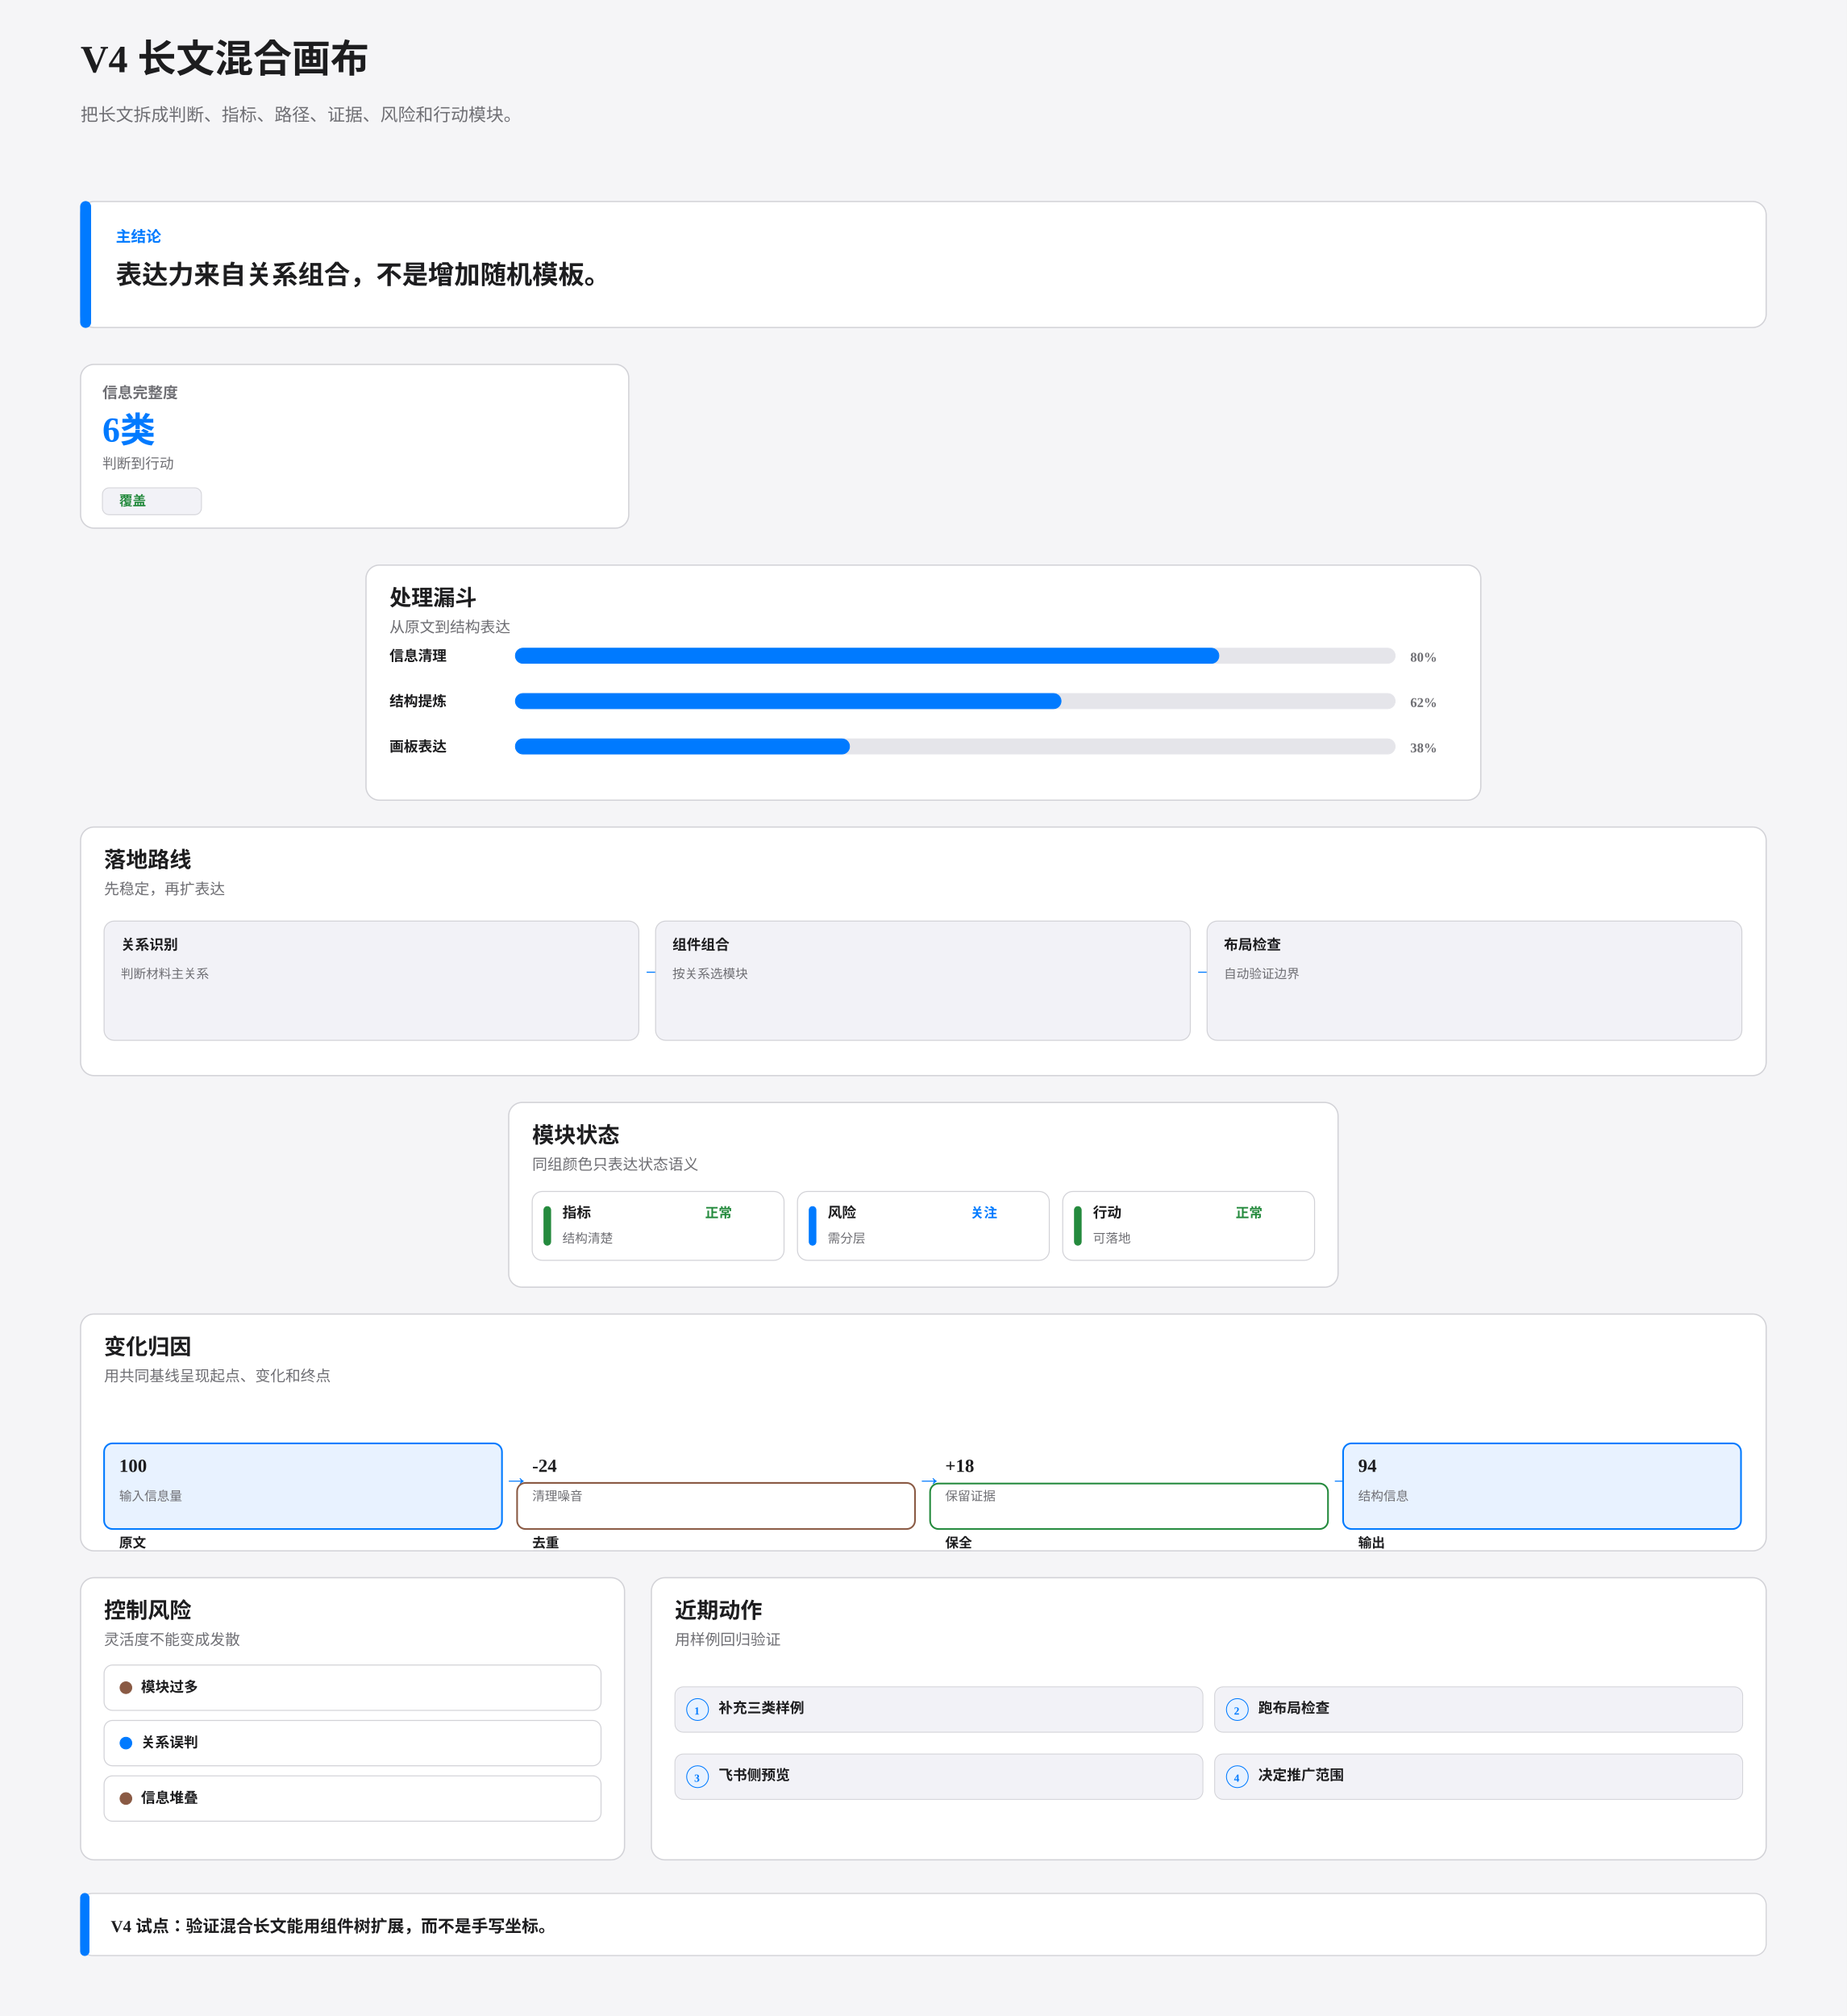
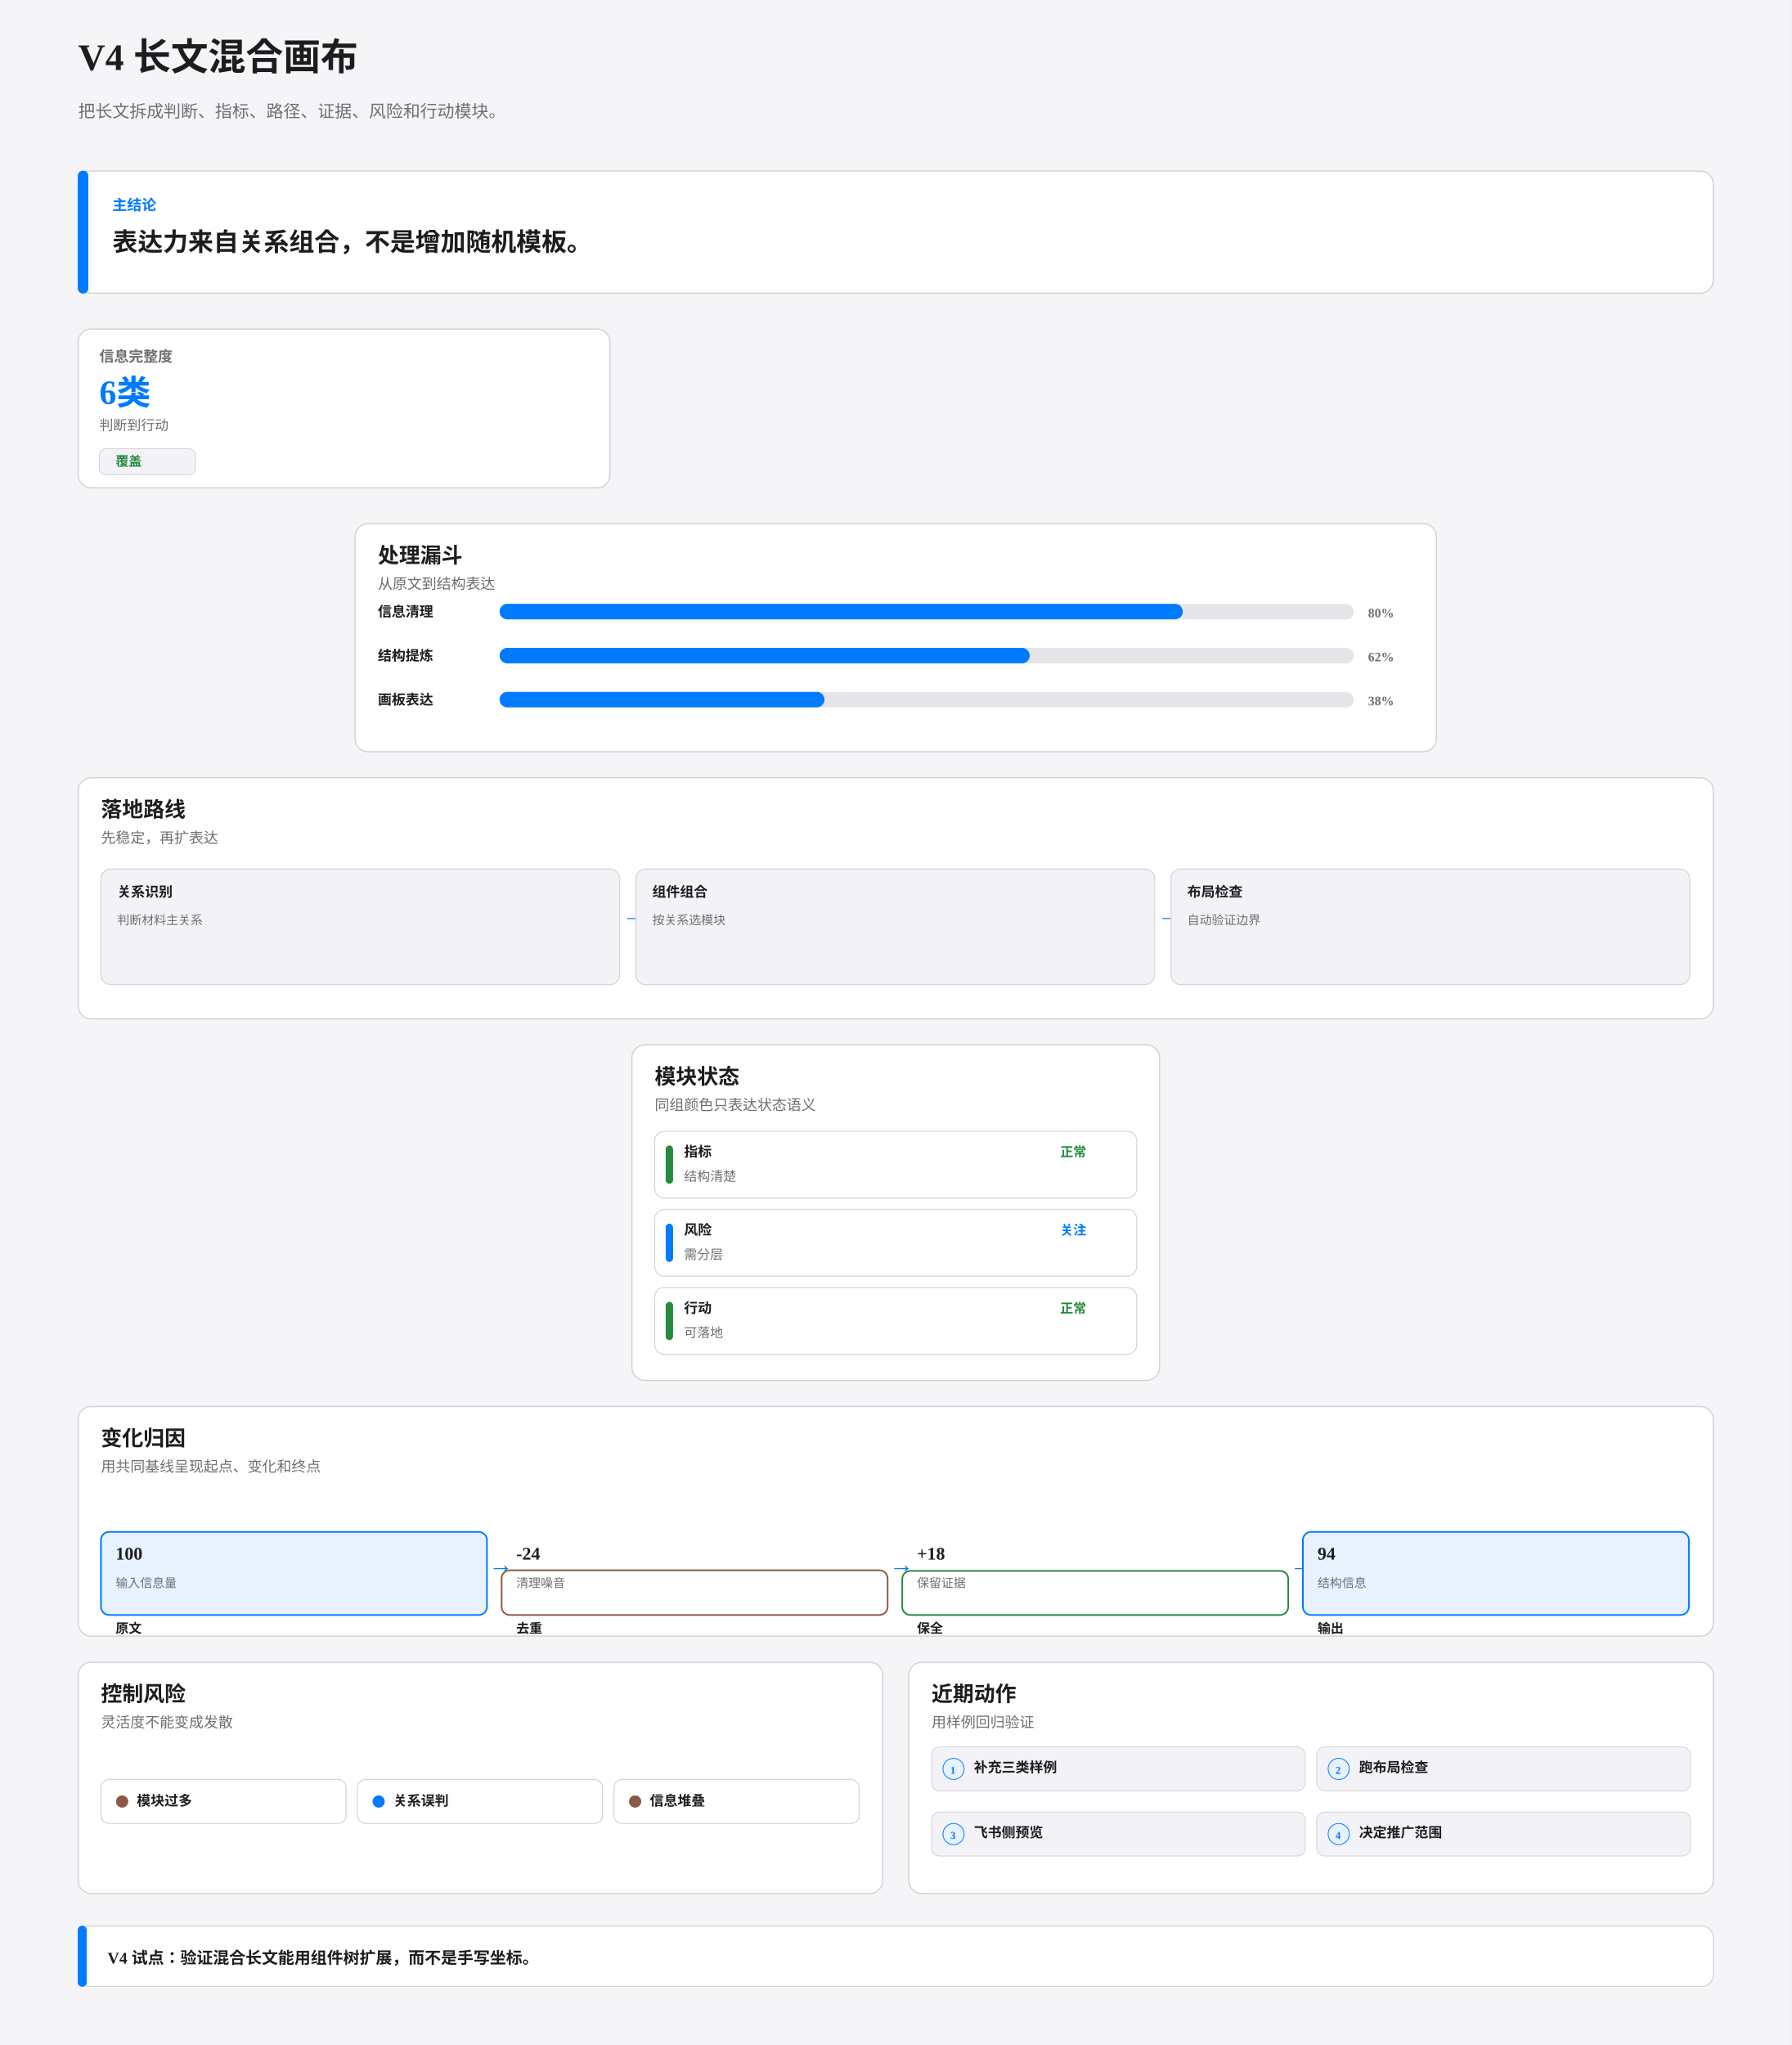
- <svg xmlns="http://www.w3.org/2000/svg" width="2200" height="2401" viewBox="0 0 2200 2401" data-layout-engine="v4" data-expression-mode="modular-canvas">
-   <rect x="0" y="0" width="2200" height="2401" rx="0" fill="#F5F5F7" stroke="#F5F5F7" stroke-width="0" />
+ <svg xmlns="http://www.w3.org/2000/svg" width="2200" height="2511" viewBox="0 0 2200 2511" data-layout-engine="v4" data-layout="expression-canvas" data-pipeline-version="4.3" data-expression-mode="modular-canvas" data-page-skeleton="overview-detail">
+   <rect x="0" y="0" width="2200" height="2511" rx="0" fill="#F5F5F7" stroke="#F5F5F7" stroke-width="0" />
  <g>
-     <g data-v43-block="title" data-block-type="title" data-x="96" data-y="40" data-width="2008" data-height="200" data-column="full">
+     <g data-v43-block="title" data-block-type="title" data-x="96" data-y="40" data-width="2008" data-height="170" data-column="full">
      <text x="96" y="86" font-size="46" fill="#1D1D1F" font-weight="700">
        <tspan x="96" dy="0">V4 长文混合画布</tspan>
      </text>
      <text x="96" y="144" font-size="21" fill="#6E6E73" font-weight="500">
        <tspan x="96" dy="0">把长文拆成判断、指标、路径、证据、风险和行动模块。</tspan>
      </text>
    </g>
-     <g data-v43-block="statement" data-block-type="statement" data-x="96" data-y="240" data-width="2008" data-height="150" data-column="full">
-       <rect x="96" y="240" width="2008" height="150" rx="16" fill="#FFFFFF" stroke="#D2D2D7" stroke-width="1.5" />
-       <rect x="96" y="240" width="12" height="150" rx="6" fill="#007AFF" stroke="#007AFF" stroke-width="1" />
-       <text x="138" y="288" font-size="18" fill="#007AFF" font-weight="700">
+     <g data-v43-block="statement" data-block-type="statement" data-x="96" data-y="210" data-width="2008" data-height="150" data-column="full">
+       <rect x="96" y="210" width="2008" height="150" rx="16" fill="#FFFFFF" stroke="#D2D2D7" stroke-width="1.5" />
+       <rect x="96" y="210" width="12" height="150" rx="6" fill="#007AFF" stroke="#007AFF" stroke-width="1" />
+       <text x="138" y="258" font-size="18" fill="#007AFF" font-weight="700">
        <tspan x="138" dy="0">主结论</tspan>
      </text>
-       <text x="138" y="338" font-size="31" fill="#1D1D1F" font-weight="700">
+       <text x="138" y="308" font-size="31" fill="#1D1D1F" font-weight="700">
        <tspan x="138" dy="0">表达力来自关系组合，不是增加随机模板。</tspan>
      </text>
    </g>
-     <g data-v43-block="metrics" data-block-type="metric-group" data-x="96" data-y="434" data-width="2008" data-height="195" data-column="full">
-       <rect x="96" y="434" width="653" height="195" rx="16" fill="#FFFFFF" stroke="#D2D2D7" stroke-width="1.5" data-tone-group="parallel-metrics" data-metric-card="true" data-metric-row="0" />
-       <text x="122" y="474" font-size="18" fill="#6E6E73" font-weight="700">
+     <g data-v43-block="metrics" data-block-type="metric-group" data-x="96" data-y="404" data-width="2008" data-height="195" data-column="full">
+       <rect x="96" y="404" width="653" height="195" rx="16" fill="#FFFFFF" stroke="#D2D2D7" stroke-width="1.5" data-tone-group="parallel-metrics" data-metric-card="true" data-metric-row="0" />
+       <text x="122" y="444" font-size="18" fill="#6E6E73" font-weight="700">
        <tspan x="122" dy="0">信息完整度</tspan>
      </text>
-       <text x="122" y="526" font-size="42" fill="#007AFF" font-weight="700">
+       <text x="122" y="496" font-size="42" fill="#007AFF" font-weight="700">
        <tspan x="122" dy="0">6类</tspan>
      </text>
-       <text x="122" y="558" font-size="17" fill="#6E6E73" font-weight="500">
+       <text x="122" y="528" font-size="17" fill="#6E6E73" font-weight="500">
        <tspan x="122" dy="0">判断到行动</tspan>
      </text>
-       <rect x="122" y="581" width="118" height="32" rx="8" fill="#F2F2F7" stroke="#D2D2D7" stroke-width="1" />
-       <text x="142" y="602" font-size="16" fill="#248A3D" font-weight="700">
+       <rect x="122" y="551" width="118" height="32" rx="8" fill="#F2F2F7" stroke="#D2D2D7" stroke-width="1" />
+       <text x="142" y="572" font-size="16" fill="#248A3D" font-weight="700">
        <tspan x="142" dy="0">覆盖</tspan>
      </text>
    </g>
-     <g data-v43-block="progress-bar-1" data-block-type="progress-bar" data-x="436" data-y="673" data-width="1328" data-height="280" data-column="center" data-row="0" data-span="8" data-row-alignment="centered" data-offset-span="2" data-density="medium" data-preferred-width="988" data-text-units="33" data-item-count="3" data-item-layout="rows" data-layout-reason="compact-chart">
-       <rect x="436" y="673" width="1328" height="280" rx="16" fill="#FFFFFF" stroke="#D2D2D7" stroke-width="1.5" data-v4-block-card="true" />
-       <text x="464" y="721" font-size="26" fill="#1D1D1F" font-weight="700">
+     <g data-v43-block="progress-bar-1" data-block-type="progress-bar" data-x="436" data-y="643" data-width="1328" data-height="280" data-column="center" data-row="0" data-span="8" data-row-alignment="centered" data-offset-span="2" data-density="medium" data-preferred-width="988" data-text-units="33" data-item-count="3" data-item-layout="rows" data-layout-reason="compact-chart">
+       <rect x="436" y="643" width="1328" height="280" rx="16" fill="#FFFFFF" stroke="#D2D2D7" stroke-width="1.5" data-v4-block-card="true" />
+       <text x="464" y="691" font-size="26" fill="#1D1D1F" font-weight="700">
        <tspan x="464" dy="0">处理漏斗</tspan>
      </text>
-       <text x="464" y="753" font-size="18" fill="#6E6E73" font-weight="500">
+       <text x="464" y="723" font-size="18" fill="#6E6E73" font-weight="500">
        <tspan x="464" dy="0">从原文到结构表达</tspan>
      </text>
-       <text x="464" y="787" font-size="17" fill="#1D1D1F" font-weight="700">
+       <text x="464" y="757" font-size="17" fill="#1D1D1F" font-weight="700">
        <tspan x="464" dy="0">信息清理</tspan>
      </text>
-       <rect x="614" y="772" width="1048" height="18" rx="9" fill="#E5E5EA" stroke="#E5E5EA" stroke-width="1" />
-       <rect x="614" y="772" width="838" height="18" rx="9" fill="#007AFF" stroke="#007AFF" stroke-width="1" />
-       <text x="1680" y="788" font-size="16" fill="#6E6E73" font-weight="700">
+       <rect x="614" y="742" width="1048" height="18" rx="9" fill="#E5E5EA" stroke="#E5E5EA" stroke-width="1" />
+       <rect x="614" y="742" width="838" height="18" rx="9" fill="#007AFF" stroke="#007AFF" stroke-width="1" />
+       <text x="1680" y="758" font-size="16" fill="#6E6E73" font-weight="700">
        <tspan x="1680" dy="0">80%</tspan>
      </text>
-       <text x="464" y="841" font-size="17" fill="#1D1D1F" font-weight="700">
+       <text x="464" y="811" font-size="17" fill="#1D1D1F" font-weight="700">
        <tspan x="464" dy="0">结构提炼</tspan>
      </text>
-       <rect x="614" y="826" width="1048" height="18" rx="9" fill="#E5E5EA" stroke="#E5E5EA" stroke-width="1" />
-       <rect x="614" y="826" width="650" height="18" rx="9" fill="#007AFF" stroke="#007AFF" stroke-width="1" />
-       <text x="1680" y="842" font-size="16" fill="#6E6E73" font-weight="700">
+       <rect x="614" y="796" width="1048" height="18" rx="9" fill="#E5E5EA" stroke="#E5E5EA" stroke-width="1" />
+       <rect x="614" y="796" width="650" height="18" rx="9" fill="#007AFF" stroke="#007AFF" stroke-width="1" />
+       <text x="1680" y="812" font-size="16" fill="#6E6E73" font-weight="700">
        <tspan x="1680" dy="0">62%</tspan>
      </text>
-       <text x="464" y="895" font-size="17" fill="#1D1D1F" font-weight="700">
+       <text x="464" y="865" font-size="17" fill="#1D1D1F" font-weight="700">
        <tspan x="464" dy="0">画板表达</tspan>
      </text>
-       <rect x="614" y="880" width="1048" height="18" rx="9" fill="#E5E5EA" stroke="#E5E5EA" stroke-width="1" />
-       <rect x="614" y="880" width="398" height="18" rx="9" fill="#007AFF" stroke="#007AFF" stroke-width="1" />
-       <text x="1680" y="896" font-size="16" fill="#6E6E73" font-weight="700">
+       <rect x="614" y="850" width="1048" height="18" rx="9" fill="#E5E5EA" stroke="#E5E5EA" stroke-width="1" />
+       <rect x="614" y="850" width="398" height="18" rx="9" fill="#007AFF" stroke="#007AFF" stroke-width="1" />
+       <text x="1680" y="866" font-size="16" fill="#6E6E73" font-weight="700">
        <tspan x="1680" dy="0">38%</tspan>
      </text>
    </g>
-     <g data-v43-block="mini-roadmap-2" data-block-type="mini-roadmap" data-x="96" data-y="985" data-width="2008" data-height="296" data-column="full" data-row="1" data-span="12" data-row-alignment="filled" data-offset-span="0" data-density="medium" data-preferred-width="2008" data-text-units="43" data-item-count="3" data-item-layout="rows" data-layout-reason="directional-reading">
-       <rect x="96" y="985" width="2008" height="296" rx="16" fill="#FFFFFF" stroke="#D2D2D7" stroke-width="1.5" data-v4-block-card="true" />
-       <text x="124" y="1033" font-size="26" fill="#1D1D1F" font-weight="700">
+     <g data-v43-block="mini-roadmap-2" data-block-type="mini-roadmap" data-x="96" data-y="955" data-width="2008" data-height="296" data-column="full" data-row="1" data-span="12" data-row-alignment="filled" data-offset-span="0" data-density="medium" data-preferred-width="2008" data-text-units="43" data-item-count="3" data-item-layout="rows" data-layout-reason="directional-reading">
+       <rect x="96" y="955" width="2008" height="296" rx="16" fill="#FFFFFF" stroke="#D2D2D7" stroke-width="1.5" data-v4-block-card="true" />
+       <text x="124" y="1003" font-size="26" fill="#1D1D1F" font-weight="700">
        <tspan x="124" dy="0">落地路线</tspan>
      </text>
-       <text x="124" y="1065" font-size="18" fill="#6E6E73" font-weight="500">
+       <text x="124" y="1035" font-size="18" fill="#6E6E73" font-weight="500">
        <tspan x="124" dy="0">先稳定，再扩表达</tspan>
      </text>
-       <rect x="124" y="1097" width="637" height="142" rx="12" fill="#F2F2F7" stroke="#D2D2D7" stroke-width="1.2" />
-       <text x="144" y="1131" font-size="17" fill="#1D1D1F" font-weight="700">
+       <rect x="124" y="1067" width="637" height="142" rx="12" fill="#F2F2F7" stroke="#D2D2D7" stroke-width="1.2" />
+       <text x="144" y="1101" font-size="17" fill="#1D1D1F" font-weight="700">
        <tspan x="144" dy="0">关系识别</tspan>
      </text>
-       <text x="144" y="1165" font-size="15" fill="#6E6E73" font-weight="500">
+       <text x="144" y="1135" font-size="15" fill="#6E6E73" font-weight="500">
        <tspan x="144" dy="0">判断材料主关系</tspan>
      </text>
-       <text x="764" y="1163" font-size="31" fill="#007AFF" font-weight="700">
+       <text x="764" y="1133" font-size="31" fill="#007AFF" font-weight="700">
        <tspan x="764" dy="0">→</tspan>
      </text>
-       <rect x="781" y="1097" width="637" height="142" rx="12" fill="#F2F2F7" stroke="#D2D2D7" stroke-width="1.2" />
-       <text x="801" y="1131" font-size="17" fill="#1D1D1F" font-weight="700">
+       <rect x="781" y="1067" width="637" height="142" rx="12" fill="#F2F2F7" stroke="#D2D2D7" stroke-width="1.2" />
+       <text x="801" y="1101" font-size="17" fill="#1D1D1F" font-weight="700">
        <tspan x="801" dy="0">组件组合</tspan>
      </text>
-       <text x="801" y="1165" font-size="15" fill="#6E6E73" font-weight="500">
+       <text x="801" y="1135" font-size="15" fill="#6E6E73" font-weight="500">
        <tspan x="801" dy="0">按关系选模块</tspan>
      </text>
-       <text x="1421" y="1163" font-size="31" fill="#007AFF" font-weight="700">
+       <text x="1421" y="1133" font-size="31" fill="#007AFF" font-weight="700">
        <tspan x="1421" dy="0">→</tspan>
      </text>
-       <rect x="1438" y="1097" width="637" height="142" rx="12" fill="#F2F2F7" stroke="#D2D2D7" stroke-width="1.2" />
-       <text x="1458" y="1131" font-size="17" fill="#1D1D1F" font-weight="700">
+       <rect x="1438" y="1067" width="637" height="142" rx="12" fill="#F2F2F7" stroke="#D2D2D7" stroke-width="1.2" />
+       <text x="1458" y="1101" font-size="17" fill="#1D1D1F" font-weight="700">
        <tspan x="1458" dy="0">布局检查</tspan>
      </text>
-       <text x="1458" y="1165" font-size="15" fill="#6E6E73" font-weight="500">
+       <text x="1458" y="1135" font-size="15" fill="#6E6E73" font-weight="500">
        <tspan x="1458" dy="0">自动验证边界</tspan>
      </text>
    </g>
-     <g data-v43-block="status-board-3" data-block-type="status-board" data-x="606" data-y="1313" data-width="988" data-height="220" data-column="center" data-component-variant="status-grid" data-row="2" data-span="6" data-row-alignment="centered" data-offset-span="3" data-density="sparse" data-preferred-width="648" data-text-units="37" data-item-count="3" data-item-layout="rows" data-layout-reason="compact-status-items">
-       <rect x="606" y="1313" width="988" height="220" rx="16" fill="#FFFFFF" stroke="#D2D2D7" stroke-width="1.5" data-v4-block-card="true" />
-       <text x="634" y="1361" font-size="26" fill="#1D1D1F" font-weight="700">
-         <tspan x="634" dy="0">模块状态</tspan>
-       </text>
-       <text x="634" y="1393" font-size="18" fill="#6E6E73" font-weight="500">
-         <tspan x="634" dy="0">同组颜色只表达状态语义</tspan>
-       </text>
-       <rect x="634" y="1419" width="300" height="82" rx="12" fill="#FFFFFF" stroke="#D2D2D7" stroke-width="1.2" />
-       <rect x="648" y="1437" width="8" height="46" rx="4" fill="#248A3D" stroke="#248A3D" stroke-width="1" />
-       <text x="670" y="1450" font-size="17" fill="#1D1D1F" font-weight="700">
-         <tspan x="670" dy="0">指标</tspan>
-       </text>
-       <text x="840" y="1450" font-size="16" fill="#248A3D" font-weight="700">
-         <tspan x="840" dy="0">正常</tspan>
-       </text>
-       <text x="670" y="1480" font-size="15" fill="#6E6E73" font-weight="500">
-         <tspan x="670" dy="0">结构清楚</tspan>
-       </text>
-       <rect x="950" y="1419" width="300" height="82" rx="12" fill="#FFFFFF" stroke="#D2D2D7" stroke-width="1.2" />
-       <rect x="964" y="1437" width="8" height="46" rx="4" fill="#007AFF" stroke="#007AFF" stroke-width="1" />
-       <text x="986" y="1450" font-size="17" fill="#1D1D1F" font-weight="700">
-         <tspan x="986" dy="0">风险</tspan>
-       </text>
-       <text x="1156" y="1450" font-size="16" fill="#007AFF" font-weight="700">
-         <tspan x="1156" dy="0">关注</tspan>
-       </text>
-       <text x="986" y="1480" font-size="15" fill="#6E6E73" font-weight="500">
-         <tspan x="986" dy="0">需分层</tspan>
-       </text>
-       <rect x="1266" y="1419" width="300" height="82" rx="12" fill="#FFFFFF" stroke="#D2D2D7" stroke-width="1.2" />
-       <rect x="1280" y="1437" width="8" height="46" rx="4" fill="#248A3D" stroke="#248A3D" stroke-width="1" />
-       <text x="1302" y="1450" font-size="17" fill="#1D1D1F" font-weight="700">
-         <tspan x="1302" dy="0">行动</tspan>
-       </text>
-       <text x="1472" y="1450" font-size="16" fill="#248A3D" font-weight="700">
-         <tspan x="1472" dy="0">正常</tspan>
-       </text>
-       <text x="1302" y="1480" font-size="15" fill="#6E6E73" font-weight="500">
-         <tspan x="1302" dy="0">可落地</tspan>
-       </text>
-     </g>
-     <g data-v43-block="variance-bridge-v2-4" data-block-type="variance-bridge-v2" data-x="96" data-y="1565" data-width="2008" data-height="282" data-column="full" data-row="3" data-span="12" data-row-alignment="filled" data-offset-span="0" data-density="medium" data-preferred-width="2008" data-text-units="55" data-item-count="4" data-item-layout="rows" data-layout-reason="directional-reading">
-       <rect x="96" y="1565" width="2008" height="282" rx="16" fill="#FFFFFF" stroke="#D2D2D7" stroke-width="1.5" data-v4-block-card="true" />
-       <text x="124" y="1613" font-size="26" fill="#1D1D1F" font-weight="700">
+     <g data-v43-block="status-board-3" data-block-type="status-board" data-x="776" data-y="1283" data-width="648" data-height="412" data-column="center" data-component-variant="status-grid" data-row="2" data-span="4" data-row-alignment="centered" data-offset-span="4" data-density="sparse" data-preferred-width="648" data-text-units="37" data-item-count="3" data-item-layout="rows" data-layout-reason="compact-status-items">
+       <rect x="776" y="1283" width="648" height="412" rx="16" fill="#FFFFFF" stroke="#D2D2D7" stroke-width="1.5" data-v4-block-card="true" />
+       <text x="804" y="1331" font-size="26" fill="#1D1D1F" font-weight="700">
+         <tspan x="804" dy="0">模块状态</tspan>
+       </text>
+       <text x="804" y="1363" font-size="18" fill="#6E6E73" font-weight="500">
+         <tspan x="804" dy="0">同组颜色只表达状态语义</tspan>
+       </text>
+       <rect x="804" y="1389" width="592" height="82" rx="12" fill="#FFFFFF" stroke="#D2D2D7" stroke-width="1.2" />
+       <rect x="818" y="1407" width="8" height="46" rx="4" fill="#248A3D" stroke="#248A3D" stroke-width="1" />
+       <text x="840" y="1420" font-size="17" fill="#1D1D1F" font-weight="700">
+         <tspan x="840" dy="0">指标</tspan>
+       </text>
+       <text x="1302" y="1420" font-size="16" fill="#248A3D" font-weight="700">
+         <tspan x="1302" dy="0">正常</tspan>
+       </text>
+       <text x="840" y="1450" font-size="16" fill="#6E6E73" font-weight="500">
+         <tspan x="840" dy="0">结构清楚</tspan>
+       </text>
+       <rect x="804" y="1485" width="592" height="82" rx="12" fill="#FFFFFF" stroke="#D2D2D7" stroke-width="1.2" />
+       <rect x="818" y="1503" width="8" height="46" rx="4" fill="#007AFF" stroke="#007AFF" stroke-width="1" />
+       <text x="840" y="1516" font-size="17" fill="#1D1D1F" font-weight="700">
+         <tspan x="840" dy="0">风险</tspan>
+       </text>
+       <text x="1302" y="1516" font-size="16" fill="#007AFF" font-weight="700">
+         <tspan x="1302" dy="0">关注</tspan>
+       </text>
+       <text x="840" y="1546" font-size="16" fill="#6E6E73" font-weight="500">
+         <tspan x="840" dy="0">需分层</tspan>
+       </text>
+       <rect x="804" y="1581" width="592" height="82" rx="12" fill="#FFFFFF" stroke="#D2D2D7" stroke-width="1.2" />
+       <rect x="818" y="1599" width="8" height="46" rx="4" fill="#248A3D" stroke="#248A3D" stroke-width="1" />
+       <text x="840" y="1612" font-size="17" fill="#1D1D1F" font-weight="700">
+         <tspan x="840" dy="0">行动</tspan>
+       </text>
+       <text x="1302" y="1612" font-size="16" fill="#248A3D" font-weight="700">
+         <tspan x="1302" dy="0">正常</tspan>
+       </text>
+       <text x="840" y="1642" font-size="16" fill="#6E6E73" font-weight="500">
+         <tspan x="840" dy="0">可落地</tspan>
+       </text>
+     </g>
+     <g data-v43-block="variance-bridge-v2-4" data-block-type="variance-bridge-v2" data-x="96" data-y="1727" data-width="2008" data-height="282" data-column="full" data-row="3" data-span="12" data-row-alignment="filled" data-offset-span="0" data-density="medium" data-preferred-width="2008" data-text-units="55" data-item-count="4" data-item-layout="rows" data-layout-reason="directional-reading">
+       <rect x="96" y="1727" width="2008" height="282" rx="16" fill="#FFFFFF" stroke="#D2D2D7" stroke-width="1.5" data-v4-block-card="true" />
+       <text x="124" y="1775" font-size="26" fill="#1D1D1F" font-weight="700">
        <tspan x="124" dy="0">变化归因</tspan>
      </text>
-       <text x="124" y="1645" font-size="18" fill="#6E6E73" font-weight="500">
+       <text x="124" y="1807" font-size="18" fill="#6E6E73" font-weight="500">
        <tspan x="124" dy="0">用共同基线呈现起点、变化和终点</tspan>
      </text>
-       <rect x="124" y="1719" width="474" height="102" rx="10" fill="#E8F2FF" stroke="#007AFF" stroke-width="2" />
-       <text x="142" y="1753" font-size="22" fill="#1D1D1F" font-weight="700">
+       <rect x="124" y="1881" width="474" height="102" rx="10" fill="#E8F2FF" stroke="#007AFF" stroke-width="2" />
+       <text x="142" y="1915" font-size="22" fill="#1D1D1F" font-weight="700">
        <tspan x="142" dy="0">100</tspan>
      </text>
-       <text x="142" y="1787" font-size="15" fill="#6E6E73" font-weight="500">
+       <text x="142" y="1949" font-size="15" fill="#6E6E73" font-weight="500">
        <tspan x="142" dy="0">输入信息量</tspan>
      </text>
-       <text x="142" y="1843" font-size="16" fill="#1D1D1F" font-weight="700">
+       <text x="142" y="2005" font-size="16" fill="#1D1D1F" font-weight="700">
        <tspan x="142" dy="0">原文</tspan>
      </text>
-       <text x="600" y="1769" font-size="30" fill="#007AFF" font-weight="700">
+       <text x="600" y="1931" font-size="30" fill="#007AFF" font-weight="700">
        <tspan x="600" dy="0">→</tspan>
      </text>
-       <rect x="616" y="1766.12" width="474" height="54.88" rx="10" fill="#FFFFFF" stroke="#8A5A44" stroke-width="2" />
-       <text x="634" y="1753" font-size="22" fill="#1D1D1F" font-weight="700">
+       <rect x="616" y="1928.12" width="474" height="54.88" rx="10" fill="#FFFFFF" stroke="#8A5A44" stroke-width="2" />
+       <text x="634" y="1915" font-size="22" fill="#1D1D1F" font-weight="700">
        <tspan x="634" dy="0">-24</tspan>
      </text>
-       <text x="634" y="1787" font-size="15" fill="#6E6E73" font-weight="500">
+       <text x="634" y="1949" font-size="15" fill="#6E6E73" font-weight="500">
        <tspan x="634" dy="0">清理噪音</tspan>
      </text>
-       <text x="634" y="1843" font-size="16" fill="#1D1D1F" font-weight="700">
+       <text x="634" y="2005" font-size="16" fill="#1D1D1F" font-weight="700">
        <tspan x="634" dy="0">去重</tspan>
      </text>
-       <text x="1092" y="1769" font-size="30" fill="#007AFF" font-weight="700">
+       <text x="1092" y="1931" font-size="30" fill="#007AFF" font-weight="700">
        <tspan x="1092" dy="0">→</tspan>
      </text>
-       <rect x="1108" y="1766.84" width="474" height="54.16" rx="10" fill="#FFFFFF" stroke="#248A3D" stroke-width="2" />
-       <text x="1126" y="1753" font-size="22" fill="#1D1D1F" font-weight="700">
+       <rect x="1108" y="1928.84" width="474" height="54.16" rx="10" fill="#FFFFFF" stroke="#248A3D" stroke-width="2" />
+       <text x="1126" y="1915" font-size="22" fill="#1D1D1F" font-weight="700">
        <tspan x="1126" dy="0">+18</tspan>
      </text>
-       <text x="1126" y="1787" font-size="15" fill="#6E6E73" font-weight="500">
+       <text x="1126" y="1949" font-size="15" fill="#6E6E73" font-weight="500">
        <tspan x="1126" dy="0">保留证据</tspan>
      </text>
-       <text x="1126" y="1843" font-size="16" fill="#1D1D1F" font-weight="700">
+       <text x="1126" y="2005" font-size="16" fill="#1D1D1F" font-weight="700">
        <tspan x="1126" dy="0">保全</tspan>
      </text>
-       <text x="1584" y="1769" font-size="30" fill="#007AFF" font-weight="700">
+       <text x="1584" y="1931" font-size="30" fill="#007AFF" font-weight="700">
        <tspan x="1584" dy="0">→</tspan>
      </text>
-       <rect x="1600" y="1719" width="474" height="102" rx="10" fill="#E8F2FF" stroke="#007AFF" stroke-width="2" />
-       <text x="1618" y="1753" font-size="22" fill="#1D1D1F" font-weight="700">
+       <rect x="1600" y="1881" width="474" height="102" rx="10" fill="#E8F2FF" stroke="#007AFF" stroke-width="2" />
+       <text x="1618" y="1915" font-size="22" fill="#1D1D1F" font-weight="700">
        <tspan x="1618" dy="0">94</tspan>
      </text>
-       <text x="1618" y="1787" font-size="15" fill="#6E6E73" font-weight="500">
+       <text x="1618" y="1949" font-size="15" fill="#6E6E73" font-weight="500">
        <tspan x="1618" dy="0">结构信息</tspan>
      </text>
-       <text x="1618" y="1843" font-size="16" fill="#1D1D1F" font-weight="700">
+       <text x="1618" y="2005" font-size="16" fill="#1D1D1F" font-weight="700">
        <tspan x="1618" dy="0">输出</tspan>
      </text>
    </g>
-     <g data-v43-block="risk-list-5" data-block-type="risk-list" data-x="96" data-y="1879" data-width="648" data-height="336" data-column="left" data-component-variant="risk-cluster" data-row="4" data-span="4" data-row-alignment="filled" data-offset-span="0" data-density="sparse" data-preferred-width="648" data-text-units="25" data-item-count="3" data-item-layout="rows" data-layout-reason="few-short-parallel-items">
-       <rect x="96" y="1879" width="648" height="336" rx="16" fill="#FFFFFF" stroke="#D2D2D7" stroke-width="1.5" data-v4-block-card="true" />
-       <text x="124" y="1927" font-size="26" fill="#1D1D1F" font-weight="700">
+     <g data-v43-block="risk-list-5" data-block-type="risk-list" data-x="96" data-y="2041" data-width="988" data-height="284" data-column="left" data-component-variant="risk-cluster" data-row="4" data-span="6" data-row-alignment="filled" data-offset-span="0" data-density="sparse" data-preferred-width="988" data-text-units="25" data-item-count="3" data-item-layout="grid-3" data-layout-reason="three-short-parallel-items">
+       <rect x="96" y="2041" width="988" height="284" rx="16" fill="#FFFFFF" stroke="#D2D2D7" stroke-width="1.5" data-v4-block-card="true" />
+       <text x="124" y="2089" font-size="26" fill="#1D1D1F" font-weight="700">
        <tspan x="124" dy="0">控制风险</tspan>
      </text>
-       <text x="124" y="1959" font-size="18" fill="#6E6E73" font-weight="500">
+       <text x="124" y="2121" font-size="18" fill="#6E6E73" font-weight="500">
        <tspan x="124" dy="0">灵活度不能变成发散</tspan>
      </text>
-       <rect x="124" y="1983" width="592" height="54" rx="10" fill="#FFFFFF" stroke="#D2D2D7" stroke-width="1.2" data-v4-risk-item="0" />
-       <circle cx="150" cy="2010" r="7" fill="#8A5A44" stroke="#8A5A44" stroke-width="1" />
-       <text x="168" y="2015" font-size="17" fill="#1D1D1F" font-weight="700">
+       <rect x="124" y="2185" width="301" height="54" rx="10" fill="#FFFFFF" stroke="#D2D2D7" stroke-width="1.2" data-v4-risk-item="0" />
+       <circle cx="150" cy="2212" r="7" fill="#8A5A44" stroke="#8A5A44" stroke-width="1" />
+       <text x="168" y="2217" font-size="17" fill="#1D1D1F" font-weight="700">
        <tspan x="168" dy="0">模块过多</tspan>
      </text>
-       <rect x="124" y="2049" width="592" height="54" rx="10" fill="#FFFFFF" stroke="#D2D2D7" stroke-width="1.2" data-v4-risk-item="1" />
-       <circle cx="150" cy="2076" r="7" fill="#007AFF" stroke="#007AFF" stroke-width="1" />
-       <text x="168" y="2081" font-size="17" fill="#1D1D1F" font-weight="700">
-         <tspan x="168" dy="0">关系误判</tspan>
-       </text>
-       <rect x="124" y="2115" width="592" height="54" rx="10" fill="#FFFFFF" stroke="#D2D2D7" stroke-width="1.2" data-v4-risk-item="2" />
-       <circle cx="150" cy="2142" r="7" fill="#8A5A44" stroke="#8A5A44" stroke-width="1" />
-       <text x="168" y="2147" font-size="17" fill="#1D1D1F" font-weight="700">
-         <tspan x="168" dy="0">信息堆叠</tspan>
-       </text>
-     </g>
-     <g data-v43-block="action-list-6" data-block-type="action-list" data-x="776" data-y="1879" data-width="1328" data-height="336" data-column="right" data-component-variant="action-checklist" data-row="4" data-span="8" data-row-alignment="filled" data-offset-span="0" data-density="sparse" data-preferred-width="988" data-text-units="33" data-item-count="4" data-item-layout="grid-2" data-layout-reason="short-parallel-items">
-       <rect x="776" y="1879" width="1328" height="336" rx="16" fill="#FFFFFF" stroke="#D2D2D7" stroke-width="1.5" data-v4-block-card="true" />
-       <text x="804" y="1927" font-size="26" fill="#1D1D1F" font-weight="700">
-         <tspan x="804" dy="0">近期动作</tspan>
-       </text>
-       <text x="804" y="1959" font-size="18" fill="#6E6E73" font-weight="500">
-         <tspan x="804" dy="0">用样例回归验证</tspan>
-       </text>
-       <rect x="804" y="2009" width="629" height="54" rx="10" fill="#F2F2F7" stroke="#D2D2D7" stroke-width="1" data-v4-action-item="0" />
-       <circle cx="831" cy="2036" r="13" fill="#E8F2FF" stroke="#007AFF" stroke-width="1" />
-       <text x="827" y="2042" font-size="13" fill="#007AFF" font-weight="700">
-         <tspan x="827" dy="0">1</tspan>
-       </text>
-       <text x="856" y="2040" font-size="17" fill="#1D1D1F" font-weight="700">
-         <tspan x="856" dy="0">补充三类样例</tspan>
-       </text>
-       <rect x="1447" y="2009" width="629" height="54" rx="10" fill="#F2F2F7" stroke="#D2D2D7" stroke-width="1" data-v4-action-item="1" />
-       <circle cx="1474" cy="2036" r="13" fill="#E8F2FF" stroke="#007AFF" stroke-width="1" />
-       <text x="1470" y="2042" font-size="13" fill="#007AFF" font-weight="700">
-         <tspan x="1470" dy="0">2</tspan>
-       </text>
-       <text x="1499" y="2040" font-size="17" fill="#1D1D1F" font-weight="700">
-         <tspan x="1499" dy="0">跑布局检查</tspan>
-       </text>
-       <rect x="804" y="2089" width="629" height="54" rx="10" fill="#F2F2F7" stroke="#D2D2D7" stroke-width="1" data-v4-action-item="2" />
-       <circle cx="831" cy="2116" r="13" fill="#E8F2FF" stroke="#007AFF" stroke-width="1" />
-       <text x="827" y="2122" font-size="13" fill="#007AFF" font-weight="700">
-         <tspan x="827" dy="0">3</tspan>
-       </text>
-       <text x="856" y="2120" font-size="17" fill="#1D1D1F" font-weight="700">
-         <tspan x="856" dy="0">飞书侧预览</tspan>
-       </text>
-       <rect x="1447" y="2089" width="629" height="54" rx="10" fill="#F2F2F7" stroke="#D2D2D7" stroke-width="1" data-v4-action-item="3" />
-       <circle cx="1474" cy="2116" r="13" fill="#E8F2FF" stroke="#007AFF" stroke-width="1" />
-       <text x="1470" y="2122" font-size="13" fill="#007AFF" font-weight="700">
-         <tspan x="1470" dy="0">4</tspan>
-       </text>
-       <text x="1499" y="2120" font-size="17" fill="#1D1D1F" font-weight="700">
-         <tspan x="1499" dy="0">决定推广范围</tspan>
-       </text>
-     </g>
-     <g data-v43-block="footer" data-block-type="footer" data-x="96" data-y="2255" data-width="2008" data-height="74" data-column="full">
-       <rect x="96" y="2255" width="2008" height="74" rx="14" fill="#FFFFFF" stroke="#D2D2D7" stroke-width="1.3" />
-       <rect x="96" y="2255" width="10" height="74" rx="5" fill="#007AFF" stroke="#007AFF" stroke-width="1" />
-       <text x="132" y="2301" font-size="20" fill="#1D1D1F" font-weight="700">
+       <rect x="439" y="2185" width="301" height="54" rx="10" fill="#FFFFFF" stroke="#D2D2D7" stroke-width="1.2" data-v4-risk-item="1" />
+       <circle cx="465" cy="2212" r="7" fill="#007AFF" stroke="#007AFF" stroke-width="1" />
+       <text x="483" y="2217" font-size="17" fill="#1D1D1F" font-weight="700">
+         <tspan x="483" dy="0">关系误判</tspan>
+       </text>
+       <rect x="754" y="2185" width="301" height="54" rx="10" fill="#FFFFFF" stroke="#D2D2D7" stroke-width="1.2" data-v4-risk-item="2" />
+       <circle cx="780" cy="2212" r="7" fill="#8A5A44" stroke="#8A5A44" stroke-width="1" />
+       <text x="798" y="2217" font-size="17" fill="#1D1D1F" font-weight="700">
+         <tspan x="798" dy="0">信息堆叠</tspan>
+       </text>
+     </g>
+     <g data-v43-block="action-list-6" data-block-type="action-list" data-x="1116" data-y="2041" data-width="988" data-height="284" data-column="right" data-component-variant="action-checklist" data-row="4" data-span="6" data-row-alignment="filled" data-offset-span="0" data-density="sparse" data-preferred-width="988" data-text-units="33" data-item-count="4" data-item-layout="grid-2" data-layout-reason="short-parallel-items">
+       <rect x="1116" y="2041" width="988" height="284" rx="16" fill="#FFFFFF" stroke="#D2D2D7" stroke-width="1.5" data-v4-block-card="true" />
+       <text x="1144" y="2089" font-size="26" fill="#1D1D1F" font-weight="700">
+         <tspan x="1144" dy="0">近期动作</tspan>
+       </text>
+       <text x="1144" y="2121" font-size="18" fill="#6E6E73" font-weight="500">
+         <tspan x="1144" dy="0">用样例回归验证</tspan>
+       </text>
+       <rect x="1144" y="2145" width="459" height="54" rx="10" fill="#F2F2F7" stroke="#D2D2D7" stroke-width="1" data-v4-action-item="0" />
+       <circle cx="1171" cy="2172" r="13" fill="#E8F2FF" stroke="#007AFF" stroke-width="1" />
+       <text x="1167" y="2178" font-size="13" fill="#007AFF" font-weight="700">
+         <tspan x="1167" dy="0">1</tspan>
+       </text>
+       <text x="1196" y="2176" font-size="17" fill="#1D1D1F" font-weight="700">
+         <tspan x="1196" dy="0">补充三类样例</tspan>
+       </text>
+       <rect x="1617" y="2145" width="459" height="54" rx="10" fill="#F2F2F7" stroke="#D2D2D7" stroke-width="1" data-v4-action-item="1" />
+       <circle cx="1644" cy="2172" r="13" fill="#E8F2FF" stroke="#007AFF" stroke-width="1" />
+       <text x="1640" y="2178" font-size="13" fill="#007AFF" font-weight="700">
+         <tspan x="1640" dy="0">2</tspan>
+       </text>
+       <text x="1669" y="2176" font-size="17" fill="#1D1D1F" font-weight="700">
+         <tspan x="1669" dy="0">跑布局检查</tspan>
+       </text>
+       <rect x="1144" y="2225" width="459" height="54" rx="10" fill="#F2F2F7" stroke="#D2D2D7" stroke-width="1" data-v4-action-item="2" />
+       <circle cx="1171" cy="2252" r="13" fill="#E8F2FF" stroke="#007AFF" stroke-width="1" />
+       <text x="1167" y="2258" font-size="13" fill="#007AFF" font-weight="700">
+         <tspan x="1167" dy="0">3</tspan>
+       </text>
+       <text x="1196" y="2256" font-size="17" fill="#1D1D1F" font-weight="700">
+         <tspan x="1196" dy="0">飞书侧预览</tspan>
+       </text>
+       <rect x="1617" y="2225" width="459" height="54" rx="10" fill="#F2F2F7" stroke="#D2D2D7" stroke-width="1" data-v4-action-item="3" />
+       <circle cx="1644" cy="2252" r="13" fill="#E8F2FF" stroke="#007AFF" stroke-width="1" />
+       <text x="1640" y="2258" font-size="13" fill="#007AFF" font-weight="700">
+         <tspan x="1640" dy="0">4</tspan>
+       </text>
+       <text x="1669" y="2256" font-size="17" fill="#1D1D1F" font-weight="700">
+         <tspan x="1669" dy="0">决定推广范围</tspan>
+       </text>
+     </g>
+     <g data-v43-block="footer" data-block-type="footer" data-x="96" data-y="2365" data-width="2008" data-height="74" data-column="full">
+       <rect x="96" y="2365" width="2008" height="74" rx="14" fill="#FFFFFF" stroke="#D2D2D7" stroke-width="1.3" />
+       <rect x="96" y="2365" width="10" height="74" rx="5" fill="#007AFF" stroke="#007AFF" stroke-width="1" />
+       <text x="132" y="2411" font-size="20" fill="#1D1D1F" font-weight="700">
        <tspan x="132" dy="0">V4 试点：验证混合长文能用组件树扩展，而不是手写坐标。</tspan>
      </text>
    </g>
  </g>
</svg>
